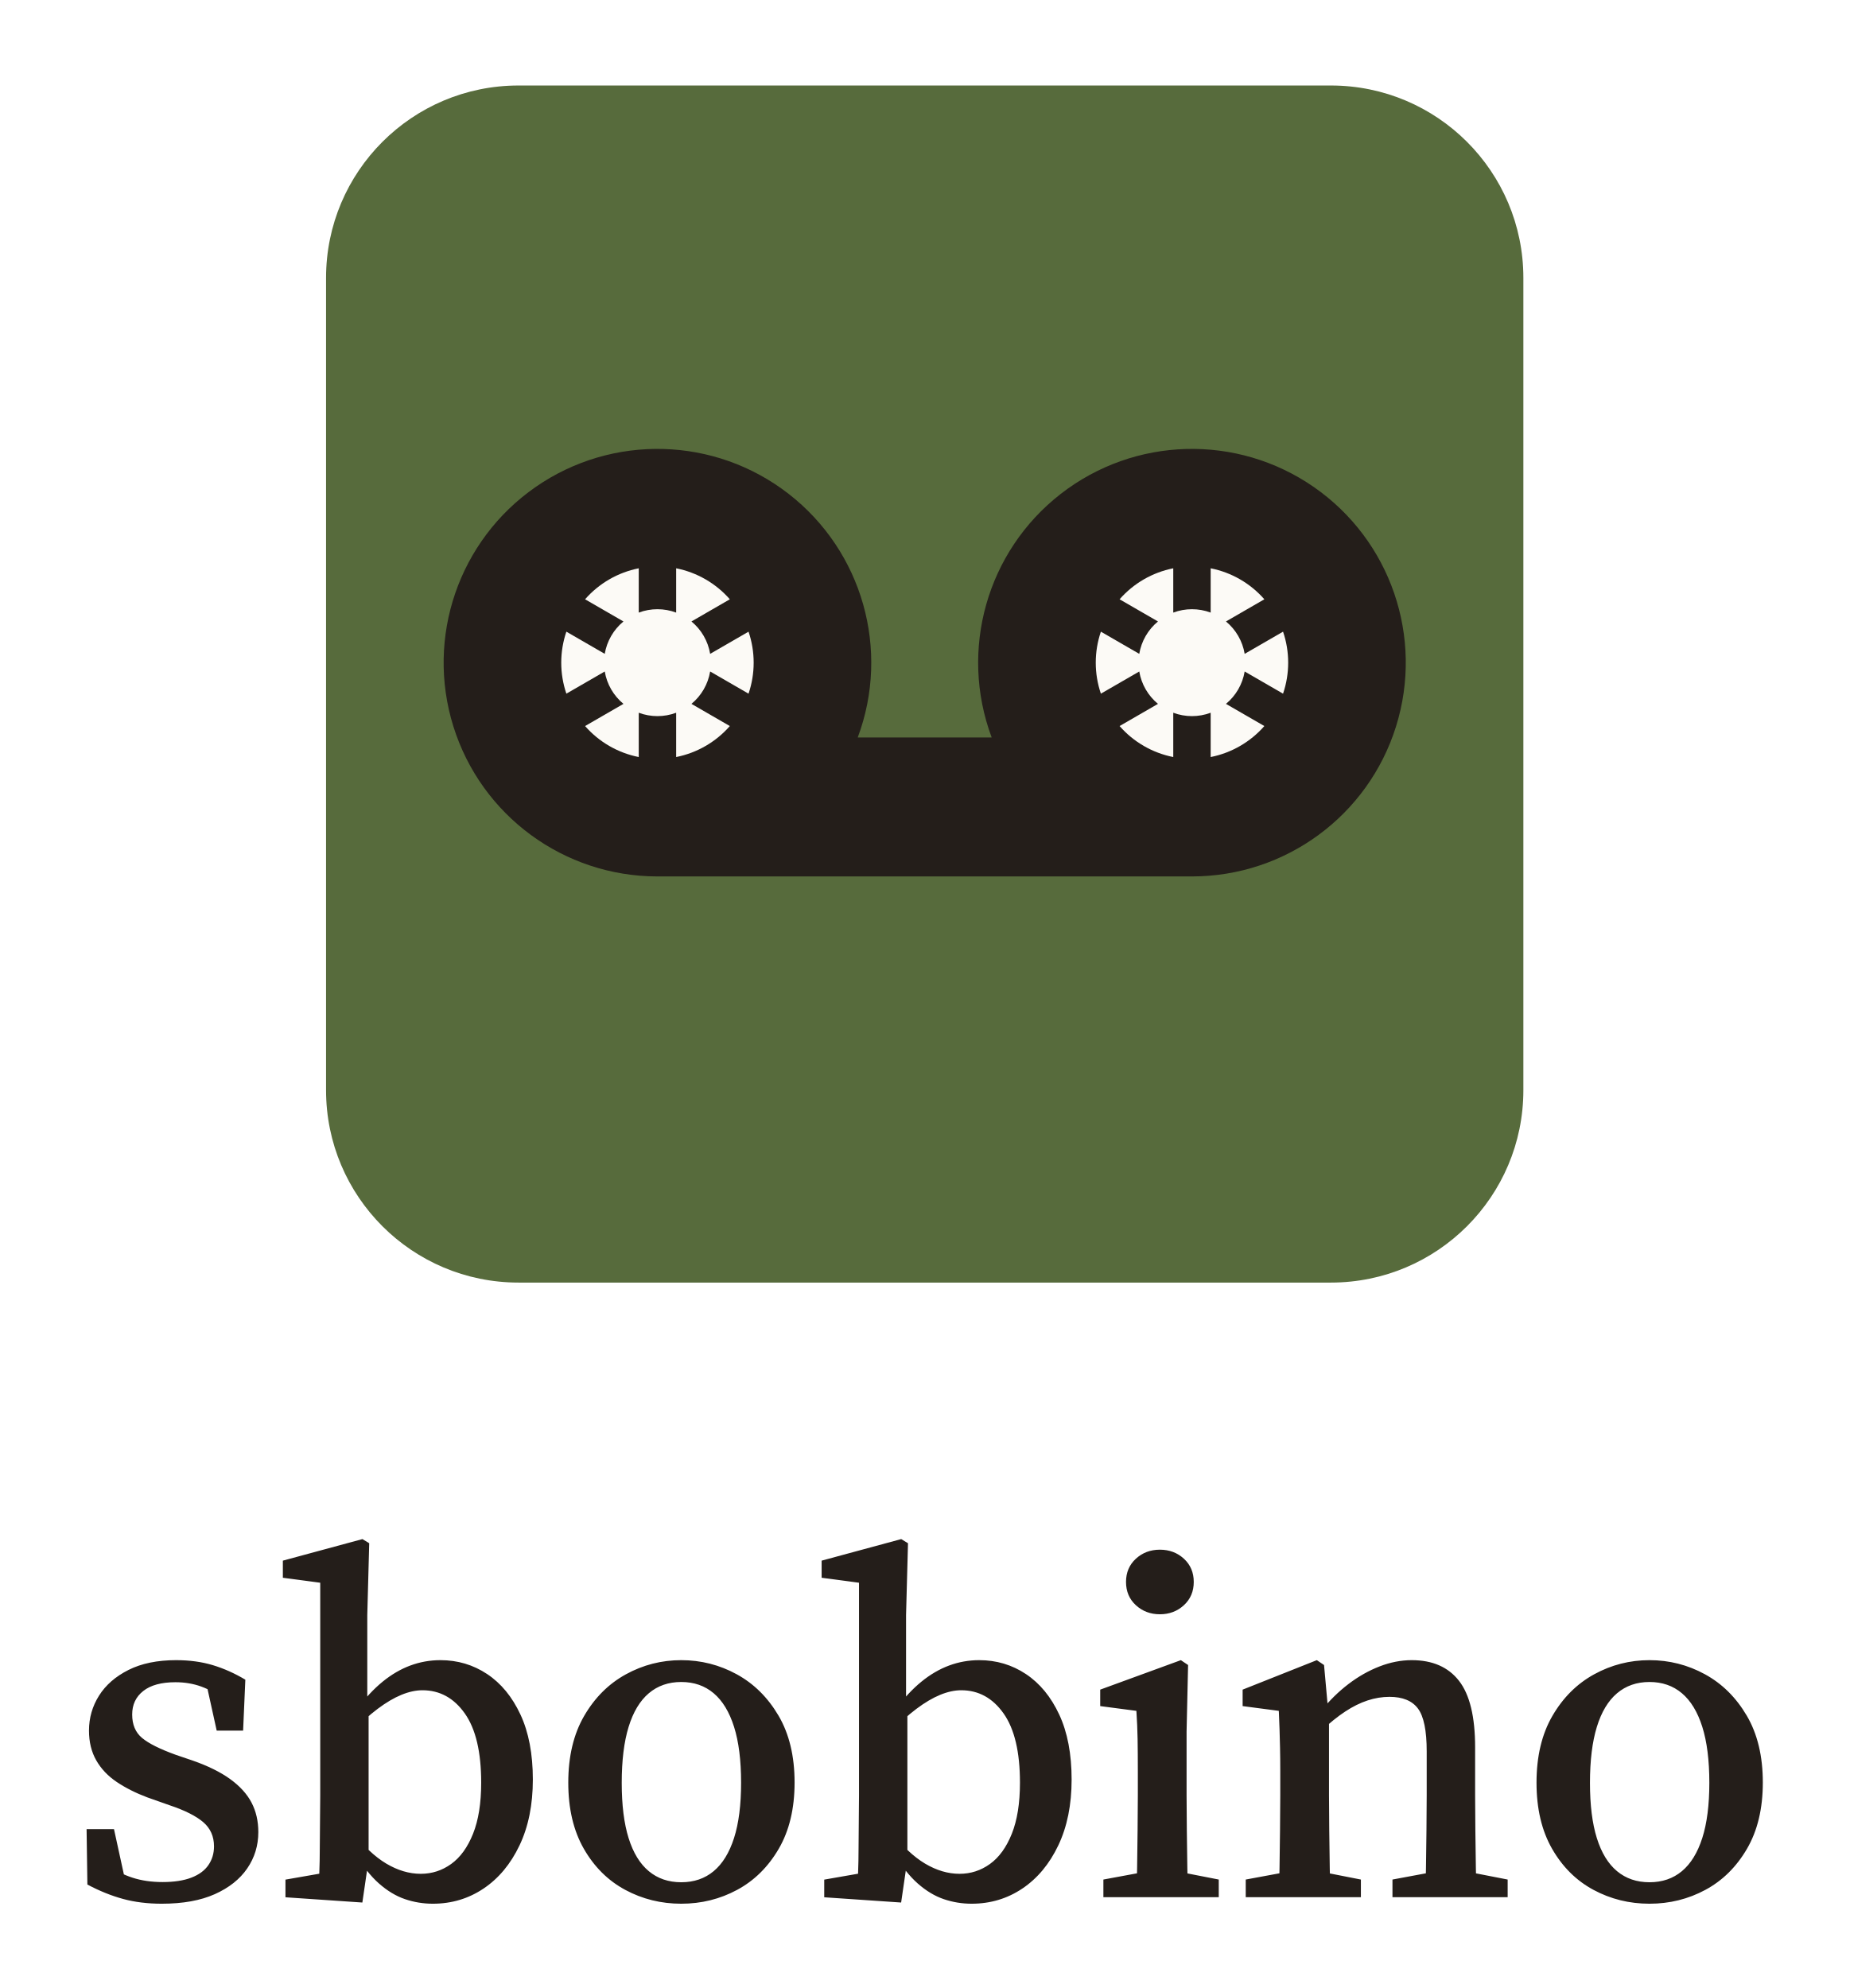
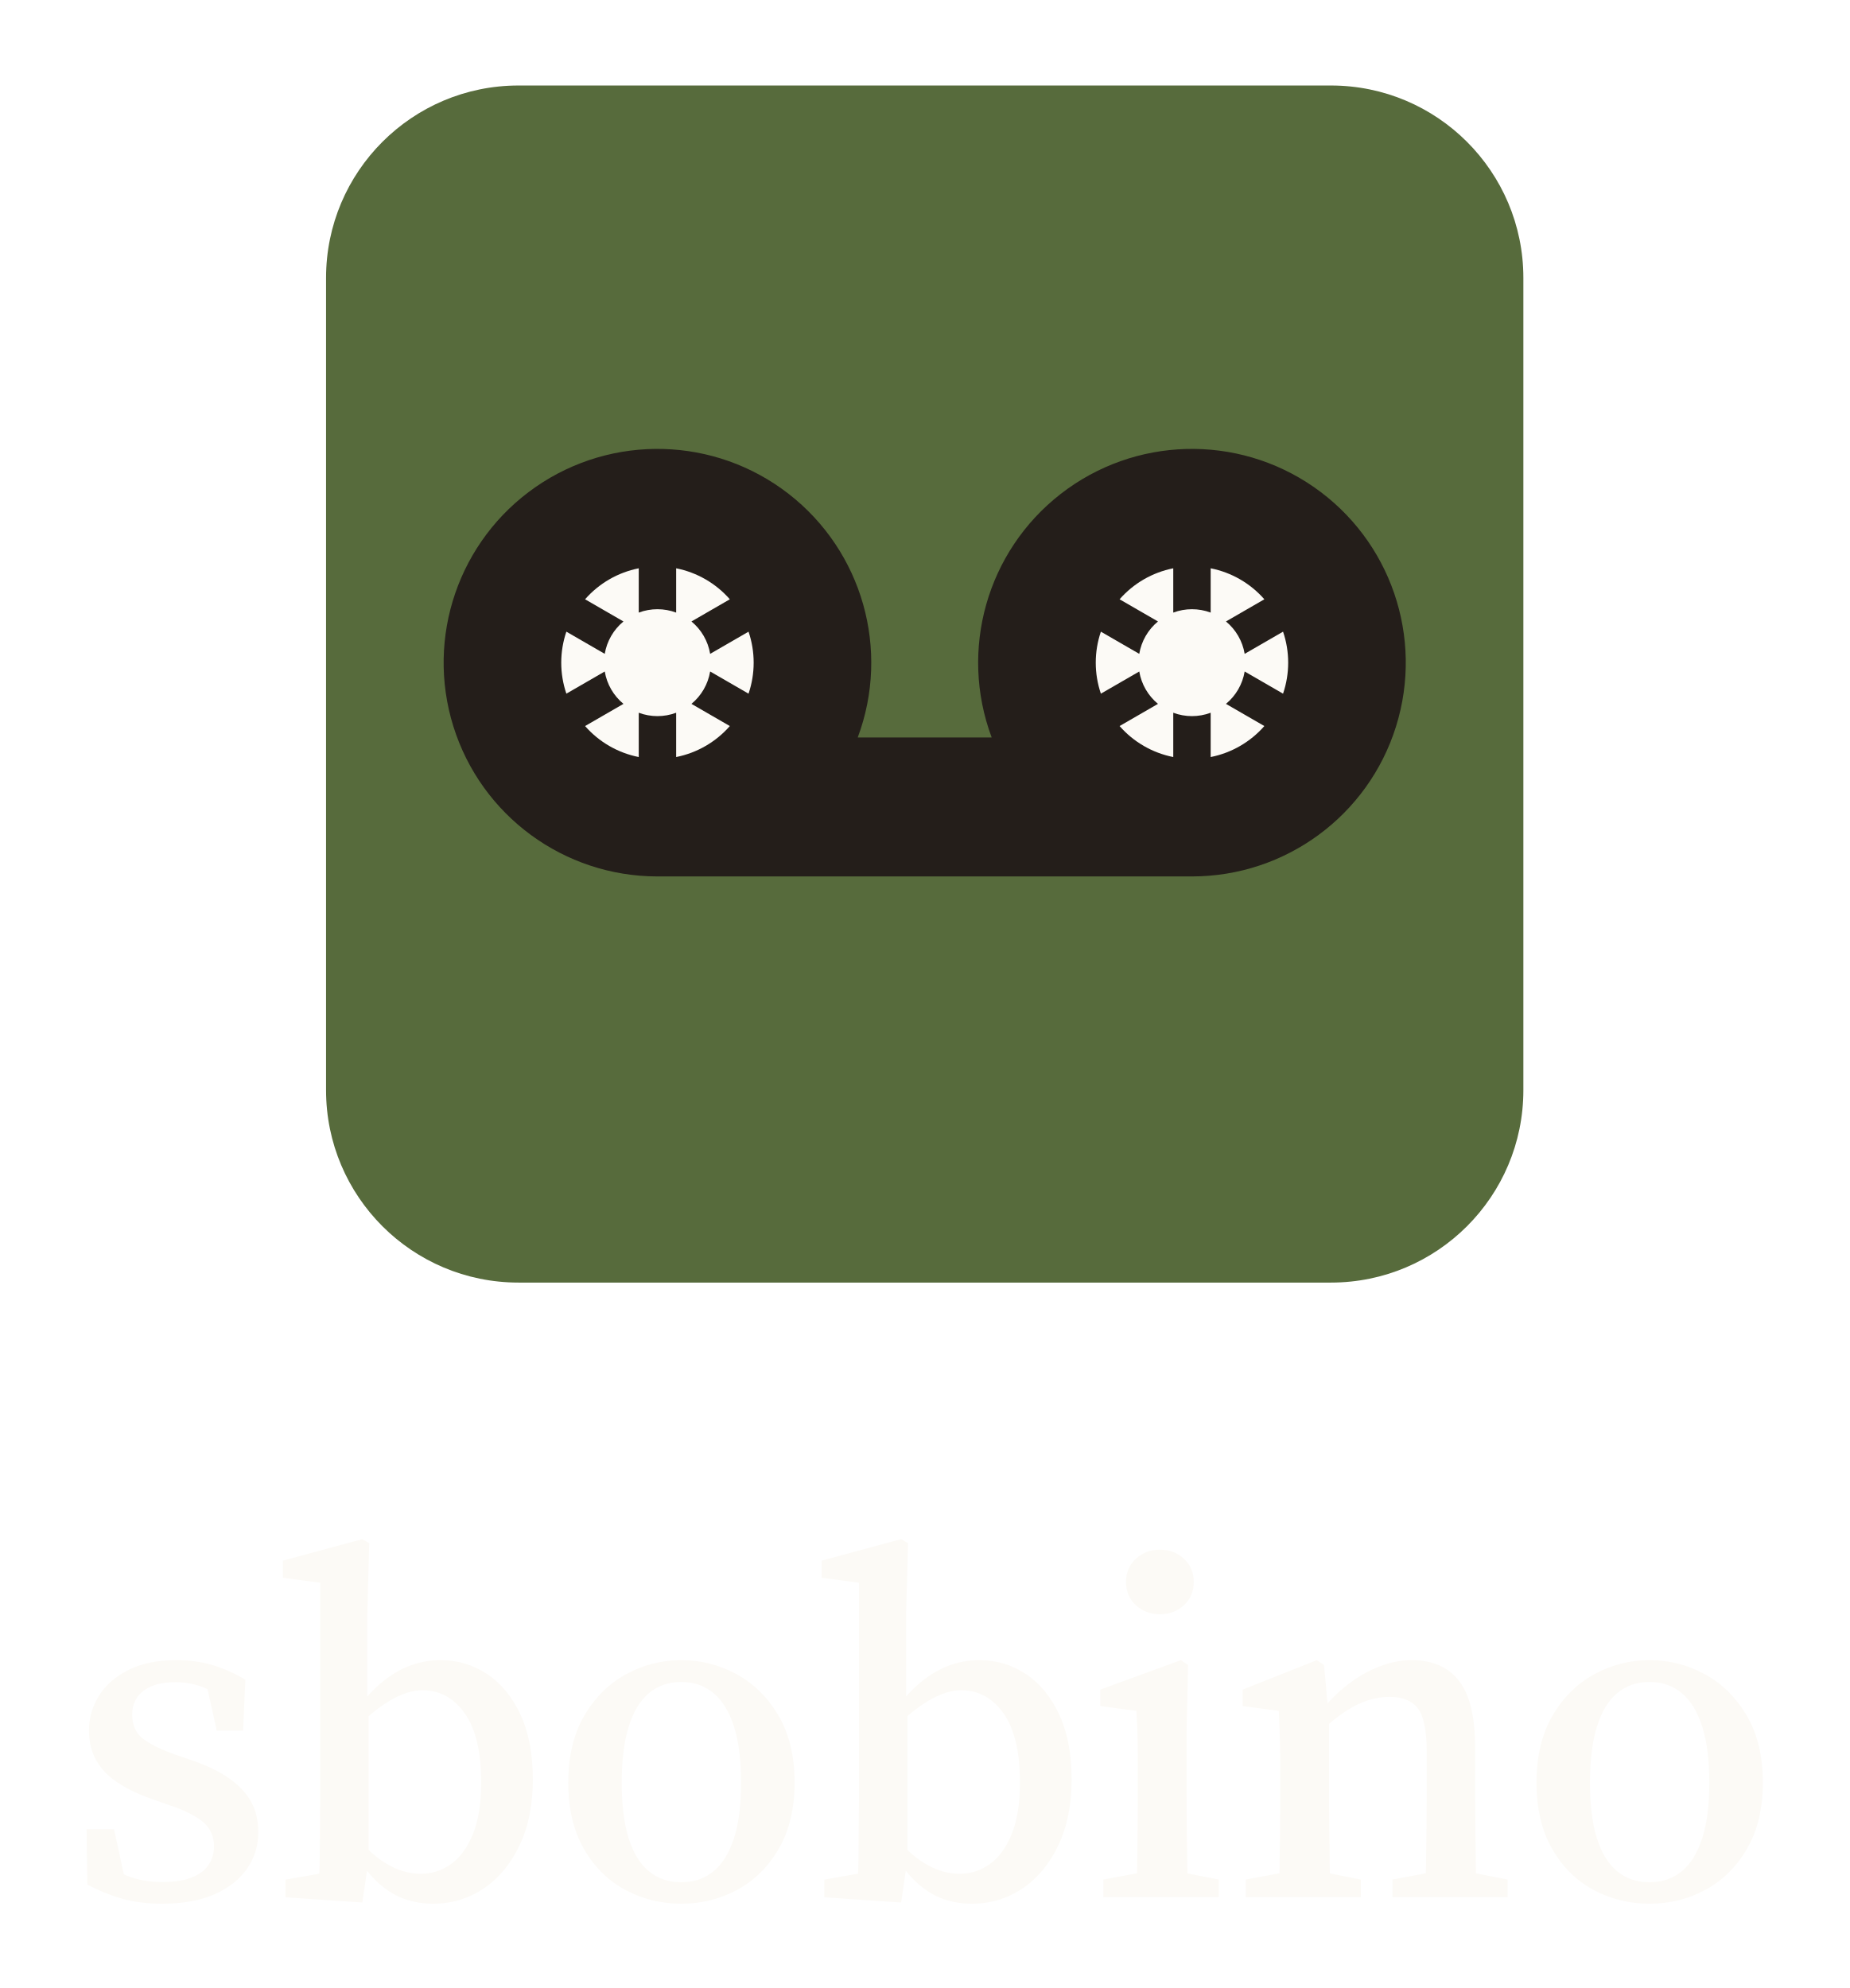
<svg xmlns="http://www.w3.org/2000/svg" viewBox="-45 0 346 372">
  <path d="M52,16H204A36,36 0 0 1 240,52V204A36,36 0 0 1 204,240H52A36,36 0 0 1 16,204V52A36,36 0 0 1 52,16Z" fill="#576b3c" />
  <path d="M115.47,138A40,40 0 1 0 78,164L178,164A40,40 0 1 0 140.53,138Z" fill="#241e1a" />
  <path d="M74.5,106.34L74.5,114.63A10,10 0 0 1 81.5,114.63L81.5,106.34A18,18 0 0 1 91.54,112.14L84.36,116.29A10,10 0 0 1 87.86,122.35L95.04,118.2A18,18 0 0 1 95.04,129.8L87.86,125.65A10,10 0 0 1 84.36,131.71L91.54,135.86A18,18 0 0 1 81.5,141.66L81.5,133.37A10,10 0 0 1 74.5,133.37L74.5,141.66A18,18 0 0 1 64.46,135.86L71.64,131.71A10,10 0 0 1 68.14,125.65L60.96,129.8A18,18 0 0 1 60.96,118.2L68.14,122.35A10,10 0 0 1 71.64,116.29L64.46,112.14A18,18 0 0 1 74.5,106.34Z M174.5,106.34L174.5,114.63A10,10 0 0 1 181.5,114.63L181.5,106.34A18,18 0 0 1 191.54,112.14L184.36,116.29A10,10 0 0 1 187.86,122.35L195.04,118.2A18,18 0 0 1 195.04,129.8L187.86,125.65A10,10 0 0 1 184.36,131.71L191.54,135.86A18,18 0 0 1 181.5,141.66L181.5,133.37A10,10 0 0 1 174.5,133.37L174.5,141.66A18,18 0 0 1 164.46,135.86L171.64,131.71A10,10 0 0 1 168.14,125.65L160.96,129.8A18,18 0 0 1 160.96,118.2L168.14,122.35A10,10 0 0 1 171.64,116.29L164.46,112.14A18,18 0 0 1 174.5,106.34Z" fill="#fcfaf6" />
-   <path d="M-14.727 356.229Q-18.686 356.229 -21.974 355.336Q-25.261 354.442 -28.652 352.641L-28.8 342.265H-23.676L-21.223 353.498H-25.129V348.871Q-22.728 350.545 -20.207 351.36Q-17.686 352.176 -14.593 352.176Q-11.36 352.176 -9.211 351.353Q-7.063 350.531 -6.013 349.002Q-4.963 347.472 -4.963 345.498Q-4.963 342.679 -6.998 340.95Q-9.032 339.221 -13.258 337.808L-17.424 336.336Q-20.664 335.12 -23.144 333.458Q-25.624 331.795 -26.988 329.411Q-28.352 327.028 -28.352 323.832Q-28.352 320.282 -26.476 317.297Q-24.6 314.312 -20.956 312.483Q-17.312 310.653 -12.051 310.653Q-8.289 310.653 -5.197 311.584Q-2.105 312.515 0.899 314.306L0.483 323.843H-4.457L-6.607 314.094H-2.903V318.086Q-5.134 316.397 -7.356 315.59Q-9.578 314.783 -12.187 314.783Q-16.11 314.783 -18.191 316.416Q-20.272 318.049 -20.272 320.823Q-20.272 323.648 -18.438 325.197Q-16.603 326.746 -12.084 328.377L-8.957 329.44Q-4.636 330.948 -1.916 332.924Q0.803 334.9 2.066 337.322Q3.328 339.743 3.328 342.831Q3.328 346.592 1.256 349.621Q-0.816 352.649 -4.812 354.439Q-8.809 356.229 -14.727 356.229ZM8.405 355.024V351.719L14.734 350.614Q14.825 348.317 14.829 345.682Q14.834 343.047 14.872 340.492Q14.911 337.938 14.911 335.937V296.165L7.919 295.235V292.032L22.806 288.0L24.076 288.774L23.713 302.218V318.517L23.961 319.603V347.787V347.995L22.792 356.006ZM35.975 356.229Q33.289 356.229 30.772 355.374Q28.254 354.518 25.901 352.445Q23.548 350.372 21.429 346.762H19.957L20.763 342.576Q24.044 346.804 27.261 348.718Q30.477 350.632 33.719 350.632Q36.856 350.632 39.415 348.788Q41.975 346.945 43.499 343.137Q45.023 339.328 45.023 333.579Q45.023 324.959 41.955 320.621Q38.888 316.284 34.03 316.284Q32.185 316.284 30.094 317.143Q28.004 318.002 25.663 319.758Q23.322 321.514 20.59 324.342L19.798 319.904H21.73Q24.089 316.713 26.579 314.685Q29.07 312.656 31.771 311.655Q34.473 310.653 37.412 310.653Q42.224 310.653 46.136 313.252Q50.048 315.851 52.368 320.831Q54.688 325.811 54.688 332.988Q54.688 340.074 52.198 345.307Q49.709 350.539 45.478 353.384Q41.247 356.229 35.975 356.229ZM82.452 356.229Q76.792 356.229 71.973 353.636Q67.154 351.043 64.235 345.961Q61.316 340.878 61.316 333.58Q61.316 326.2 64.294 321.075Q67.271 315.951 72.097 313.302Q76.924 310.653 82.452 310.653Q87.992 310.653 92.817 313.288Q97.642 315.922 100.649 321.035Q103.656 326.149 103.656 333.55Q103.656 340.866 100.69 345.953Q97.725 351.041 92.911 353.635Q88.098 356.229 82.452 356.229ZM82.452 352.212Q86.03 352.212 88.518 350.137Q91.007 348.062 92.328 343.938Q93.648 339.815 93.648 333.59Q93.648 327.295 92.328 323.122Q91.007 318.948 88.518 316.844Q86.03 314.739 82.452 314.739Q78.874 314.739 76.382 316.848Q73.89 318.957 72.603 323.142Q71.316 327.327 71.316 333.62Q71.316 339.838 72.603 343.954Q73.89 348.071 76.382 350.141Q78.874 352.212 82.452 352.212ZM109.202 355.024V351.719L115.531 350.614Q115.622 348.317 115.626 345.682Q115.631 343.047 115.669 340.492Q115.708 337.938 115.708 335.937V296.165L108.716 295.235V292.032L123.603 288.0L124.874 288.774L124.51 302.218V318.517L124.758 319.603V347.787V347.995L123.589 356.006ZM136.772 356.229Q134.086 356.229 131.569 355.374Q129.051 354.518 126.698 352.445Q124.345 350.372 122.226 346.762H120.754L121.56 342.576Q124.841 346.804 128.058 348.718Q131.274 350.632 134.516 350.632Q137.653 350.632 140.212 348.788Q142.772 346.945 144.296 343.137Q145.82 339.328 145.82 333.579Q145.82 324.959 142.752 320.621Q139.685 316.284 134.827 316.284Q132.982 316.284 130.891 317.143Q128.801 318.002 126.46 319.758Q124.119 321.514 121.387 324.342L120.595 319.904H122.527Q124.887 316.713 127.377 314.685Q129.867 312.656 132.568 311.655Q135.27 310.653 138.209 310.653Q143.021 310.653 146.933 313.252Q150.845 315.851 153.165 320.831Q155.485 325.811 155.485 332.988Q155.485 340.074 152.996 345.307Q150.506 350.539 146.275 353.384Q142.044 356.229 136.772 356.229ZM161.428 355.01V351.705L170.882 349.954H174.051L183.012 351.705V355.01ZM167.589 355.01Q167.69 352.914 167.737 349.504Q167.783 346.095 167.828 342.416Q167.874 338.736 167.874 335.905V331.674Q167.874 327.926 167.829 325.404Q167.784 322.882 167.602 320.139L160.833 319.249V316.169L175.922 310.653L177.274 311.563L176.992 324.021V335.904Q176.992 338.736 177.038 342.416Q177.083 346.095 177.133 349.504Q177.183 352.914 177.277 355.01ZM171.998 302.067Q169.352 302.067 167.507 300.373Q165.662 298.678 165.662 296.016Q165.662 293.363 167.507 291.672Q169.352 289.981 171.998 289.981Q174.652 289.981 176.493 291.673Q178.334 293.365 178.334 296.014Q178.334 298.671 176.493 300.369Q174.652 302.067 171.998 302.067ZM188.06 355.01V351.705L197.515 349.954H200.696L209.604 351.705V355.01ZM194.235 355.01Q194.336 352.914 194.382 349.504Q194.428 346.095 194.474 342.418Q194.519 338.741 194.519 335.911V331.411Q194.519 328.858 194.475 327.023Q194.43 325.188 194.384 323.575Q194.339 321.961 194.248 320.139L187.479 319.249V316.169L201.358 310.653L202.71 311.564L203.638 321.843V321.97V335.911Q203.638 338.741 203.683 342.418Q203.729 346.095 203.779 349.504Q203.829 352.914 203.923 355.01ZM215.511 355.01V351.705L224.919 349.954H228.079L237.062 351.705V355.01ZM221.631 355.01Q221.732 352.914 221.779 349.545Q221.826 346.177 221.871 342.5Q221.916 338.823 221.916 335.911V327.706Q221.916 321.903 220.282 319.711Q218.649 317.519 214.949 317.519Q212.901 317.519 210.848 318.194Q208.794 318.869 206.667 320.268Q204.539 321.667 202.179 323.889L201.23 320.089H202.203Q204.533 317.21 207.295 315.107Q210.056 313.004 213.086 311.829Q216.116 310.653 219.113 310.653Q224.948 310.653 227.961 314.523Q230.974 318.393 230.974 326.977V335.911Q230.974 338.823 231.019 342.5Q231.064 346.177 231.114 349.545Q231.164 352.914 231.258 355.01ZM263.596 356.229Q257.936 356.229 253.117 353.636Q248.298 351.043 245.379 345.961Q242.46 340.878 242.46 333.58Q242.46 326.2 245.437 321.075Q248.415 315.951 253.241 313.302Q258.068 310.653 263.596 310.653Q269.136 310.653 273.961 313.288Q278.786 315.922 281.793 321.035Q284.8 326.149 284.8 333.55Q284.8 340.866 281.834 345.953Q278.869 351.041 274.055 353.635Q269.242 356.229 263.596 356.229ZM263.596 352.212Q267.174 352.212 269.662 350.137Q272.151 348.062 273.472 343.938Q274.792 339.815 274.792 333.59Q274.792 327.295 273.472 323.122Q272.151 318.948 269.662 316.844Q267.174 314.739 263.596 314.739Q260.018 314.739 257.526 316.848Q255.034 318.957 253.747 323.142Q252.46 327.327 252.46 333.62Q252.46 339.838 253.747 343.954Q255.034 348.071 257.526 350.141Q260.018 352.212 263.596 352.212Z" fill="#241e1a" />
+   <path d="M-14.727 356.229Q-18.686 356.229 -21.974 355.336Q-25.261 354.442 -28.652 352.641L-28.8 342.265H-23.676L-21.223 353.498H-25.129V348.871Q-22.728 350.545 -20.207 351.36Q-17.686 352.176 -14.593 352.176Q-11.36 352.176 -9.211 351.353Q-7.063 350.531 -6.013 349.002Q-4.963 347.472 -4.963 345.498Q-4.963 342.679 -6.998 340.95Q-9.032 339.221 -13.258 337.808L-17.424 336.336Q-20.664 335.12 -23.144 333.458Q-25.624 331.795 -26.988 329.411Q-28.352 327.028 -28.352 323.832Q-28.352 320.282 -26.476 317.297Q-24.6 314.312 -20.956 312.483Q-17.312 310.653 -12.051 310.653Q-8.289 310.653 -5.197 311.584Q-2.105 312.515 0.899 314.306L0.483 323.843H-4.457L-6.607 314.094H-2.903V318.086Q-5.134 316.397 -7.356 315.59Q-9.578 314.783 -12.187 314.783Q-16.11 314.783 -18.191 316.416Q-20.272 318.049 -20.272 320.823Q-20.272 323.648 -18.438 325.197Q-16.603 326.746 -12.084 328.377L-8.957 329.44Q-4.636 330.948 -1.916 332.924Q0.803 334.9 2.066 337.322Q3.328 339.743 3.328 342.831Q3.328 346.592 1.256 349.621Q-0.816 352.649 -4.812 354.439Q-8.809 356.229 -14.727 356.229ZM8.405 355.024V351.719L14.734 350.614Q14.825 348.317 14.829 345.682Q14.834 343.047 14.872 340.492Q14.911 337.938 14.911 335.937V296.165L7.919 295.235V292.032L22.806 288.0L24.076 288.774L23.713 302.218V318.517L23.961 319.603V347.787V347.995L22.792 356.006ZM35.975 356.229Q33.289 356.229 30.772 355.374Q28.254 354.518 25.901 352.445Q23.548 350.372 21.429 346.762H19.957L20.763 342.576Q24.044 346.804 27.261 348.718Q30.477 350.632 33.719 350.632Q36.856 350.632 39.415 348.788Q41.975 346.945 43.499 343.137Q45.023 339.328 45.023 333.579Q45.023 324.959 41.955 320.621Q38.888 316.284 34.03 316.284Q32.185 316.284 30.094 317.143Q28.004 318.002 25.663 319.758Q23.322 321.514 20.59 324.342L19.798 319.904H21.73Q24.089 316.713 26.579 314.685Q29.07 312.656 31.771 311.655Q34.473 310.653 37.412 310.653Q42.224 310.653 46.136 313.252Q50.048 315.851 52.368 320.831Q54.688 325.811 54.688 332.988Q54.688 340.074 52.198 345.307Q49.709 350.539 45.478 353.384Q41.247 356.229 35.975 356.229ZM82.452 356.229Q76.792 356.229 71.973 353.636Q67.154 351.043 64.235 345.961Q61.316 340.878 61.316 333.58Q61.316 326.2 64.294 321.075Q67.271 315.951 72.097 313.302Q76.924 310.653 82.452 310.653Q87.992 310.653 92.817 313.288Q97.642 315.922 100.649 321.035Q103.656 326.149 103.656 333.55Q103.656 340.866 100.69 345.953Q97.725 351.041 92.911 353.635Q88.098 356.229 82.452 356.229ZM82.452 352.212Q86.03 352.212 88.518 350.137Q91.007 348.062 92.328 343.938Q93.648 339.815 93.648 333.59Q93.648 327.295 92.328 323.122Q91.007 318.948 88.518 316.844Q86.03 314.739 82.452 314.739Q78.874 314.739 76.382 316.848Q73.89 318.957 72.603 323.142Q71.316 327.327 71.316 333.62Q71.316 339.838 72.603 343.954Q73.89 348.071 76.382 350.141Q78.874 352.212 82.452 352.212ZM109.202 355.024V351.719L115.531 350.614Q115.622 348.317 115.626 345.682Q115.631 343.047 115.669 340.492Q115.708 337.938 115.708 335.937V296.165L108.716 295.235V292.032L123.603 288.0L124.874 288.774L124.51 302.218V318.517L124.758 319.603V347.787V347.995L123.589 356.006ZM136.772 356.229Q134.086 356.229 131.569 355.374Q129.051 354.518 126.698 352.445Q124.345 350.372 122.226 346.762H120.754L121.56 342.576Q124.841 346.804 128.058 348.718Q131.274 350.632 134.516 350.632Q137.653 350.632 140.212 348.788Q142.772 346.945 144.296 343.137Q145.82 339.328 145.82 333.579Q145.82 324.959 142.752 320.621Q139.685 316.284 134.827 316.284Q132.982 316.284 130.891 317.143Q128.801 318.002 126.46 319.758Q124.119 321.514 121.387 324.342L120.595 319.904H122.527Q124.887 316.713 127.377 314.685Q129.867 312.656 132.568 311.655Q135.27 310.653 138.209 310.653Q143.021 310.653 146.933 313.252Q150.845 315.851 153.165 320.831Q155.485 325.811 155.485 332.988Q155.485 340.074 152.996 345.307Q150.506 350.539 146.275 353.384Q142.044 356.229 136.772 356.229ZM161.428 355.01V351.705L170.882 349.954H174.051L183.012 351.705V355.01ZM167.589 355.01Q167.69 352.914 167.737 349.504Q167.783 346.095 167.828 342.416Q167.874 338.736 167.874 335.905V331.674Q167.874 327.926 167.829 325.404Q167.784 322.882 167.602 320.139L160.833 319.249V316.169L175.922 310.653L177.274 311.563L176.992 324.021V335.904Q176.992 338.736 177.038 342.416Q177.083 346.095 177.133 349.504Q177.183 352.914 177.277 355.01ZM171.998 302.067Q169.352 302.067 167.507 300.373Q165.662 298.678 165.662 296.016Q165.662 293.363 167.507 291.672Q169.352 289.981 171.998 289.981Q174.652 289.981 176.493 291.673Q178.334 293.365 178.334 296.014Q178.334 298.671 176.493 300.369Q174.652 302.067 171.998 302.067ZM188.06 355.01V351.705L197.515 349.954H200.696L209.604 351.705V355.01ZM194.235 355.01Q194.336 352.914 194.382 349.504Q194.428 346.095 194.474 342.418Q194.519 338.741 194.519 335.911V331.411Q194.519 328.858 194.475 327.023Q194.43 325.188 194.384 323.575Q194.339 321.961 194.248 320.139L187.479 319.249V316.169L201.358 310.653L202.71 311.564L203.638 321.843V321.97V335.911Q203.638 338.741 203.683 342.418Q203.729 346.095 203.779 349.504Q203.829 352.914 203.923 355.01ZM215.511 355.01V351.705L224.919 349.954H228.079L237.062 351.705V355.01ZM221.631 355.01Q221.732 352.914 221.779 349.545Q221.826 346.177 221.871 342.5Q221.916 338.823 221.916 335.911V327.706Q221.916 321.903 220.282 319.711Q218.649 317.519 214.949 317.519Q212.901 317.519 210.848 318.194Q208.794 318.869 206.667 320.268Q204.539 321.667 202.179 323.889L201.23 320.089H202.203Q204.533 317.21 207.295 315.107Q210.056 313.004 213.086 311.829Q216.116 310.653 219.113 310.653Q224.948 310.653 227.961 314.523Q230.974 318.393 230.974 326.977V335.911Q230.974 338.823 231.019 342.5Q231.064 346.177 231.114 349.545Q231.164 352.914 231.258 355.01ZM263.596 356.229Q257.936 356.229 253.117 353.636Q248.298 351.043 245.379 345.961Q242.46 340.878 242.46 333.58Q242.46 326.2 245.437 321.075Q248.415 315.951 253.241 313.302Q258.068 310.653 263.596 310.653Q269.136 310.653 273.961 313.288Q278.786 315.922 281.793 321.035Q284.8 326.149 284.8 333.55Q284.8 340.866 281.834 345.953Q278.869 351.041 274.055 353.635Q269.242 356.229 263.596 356.229ZM263.596 352.212Q267.174 352.212 269.662 350.137Q272.151 348.062 273.472 343.938Q274.792 339.815 274.792 333.59Q274.792 327.295 273.472 323.122Q272.151 318.948 269.662 316.844Q267.174 314.739 263.596 314.739Q260.018 314.739 257.526 316.848Q255.034 318.957 253.747 323.142Q252.46 327.327 252.46 333.62Q252.46 339.838 253.747 343.954Q255.034 348.071 257.526 350.141Q260.018 352.212 263.596 352.212Z" fill="#fcfaf6" />
</svg>
